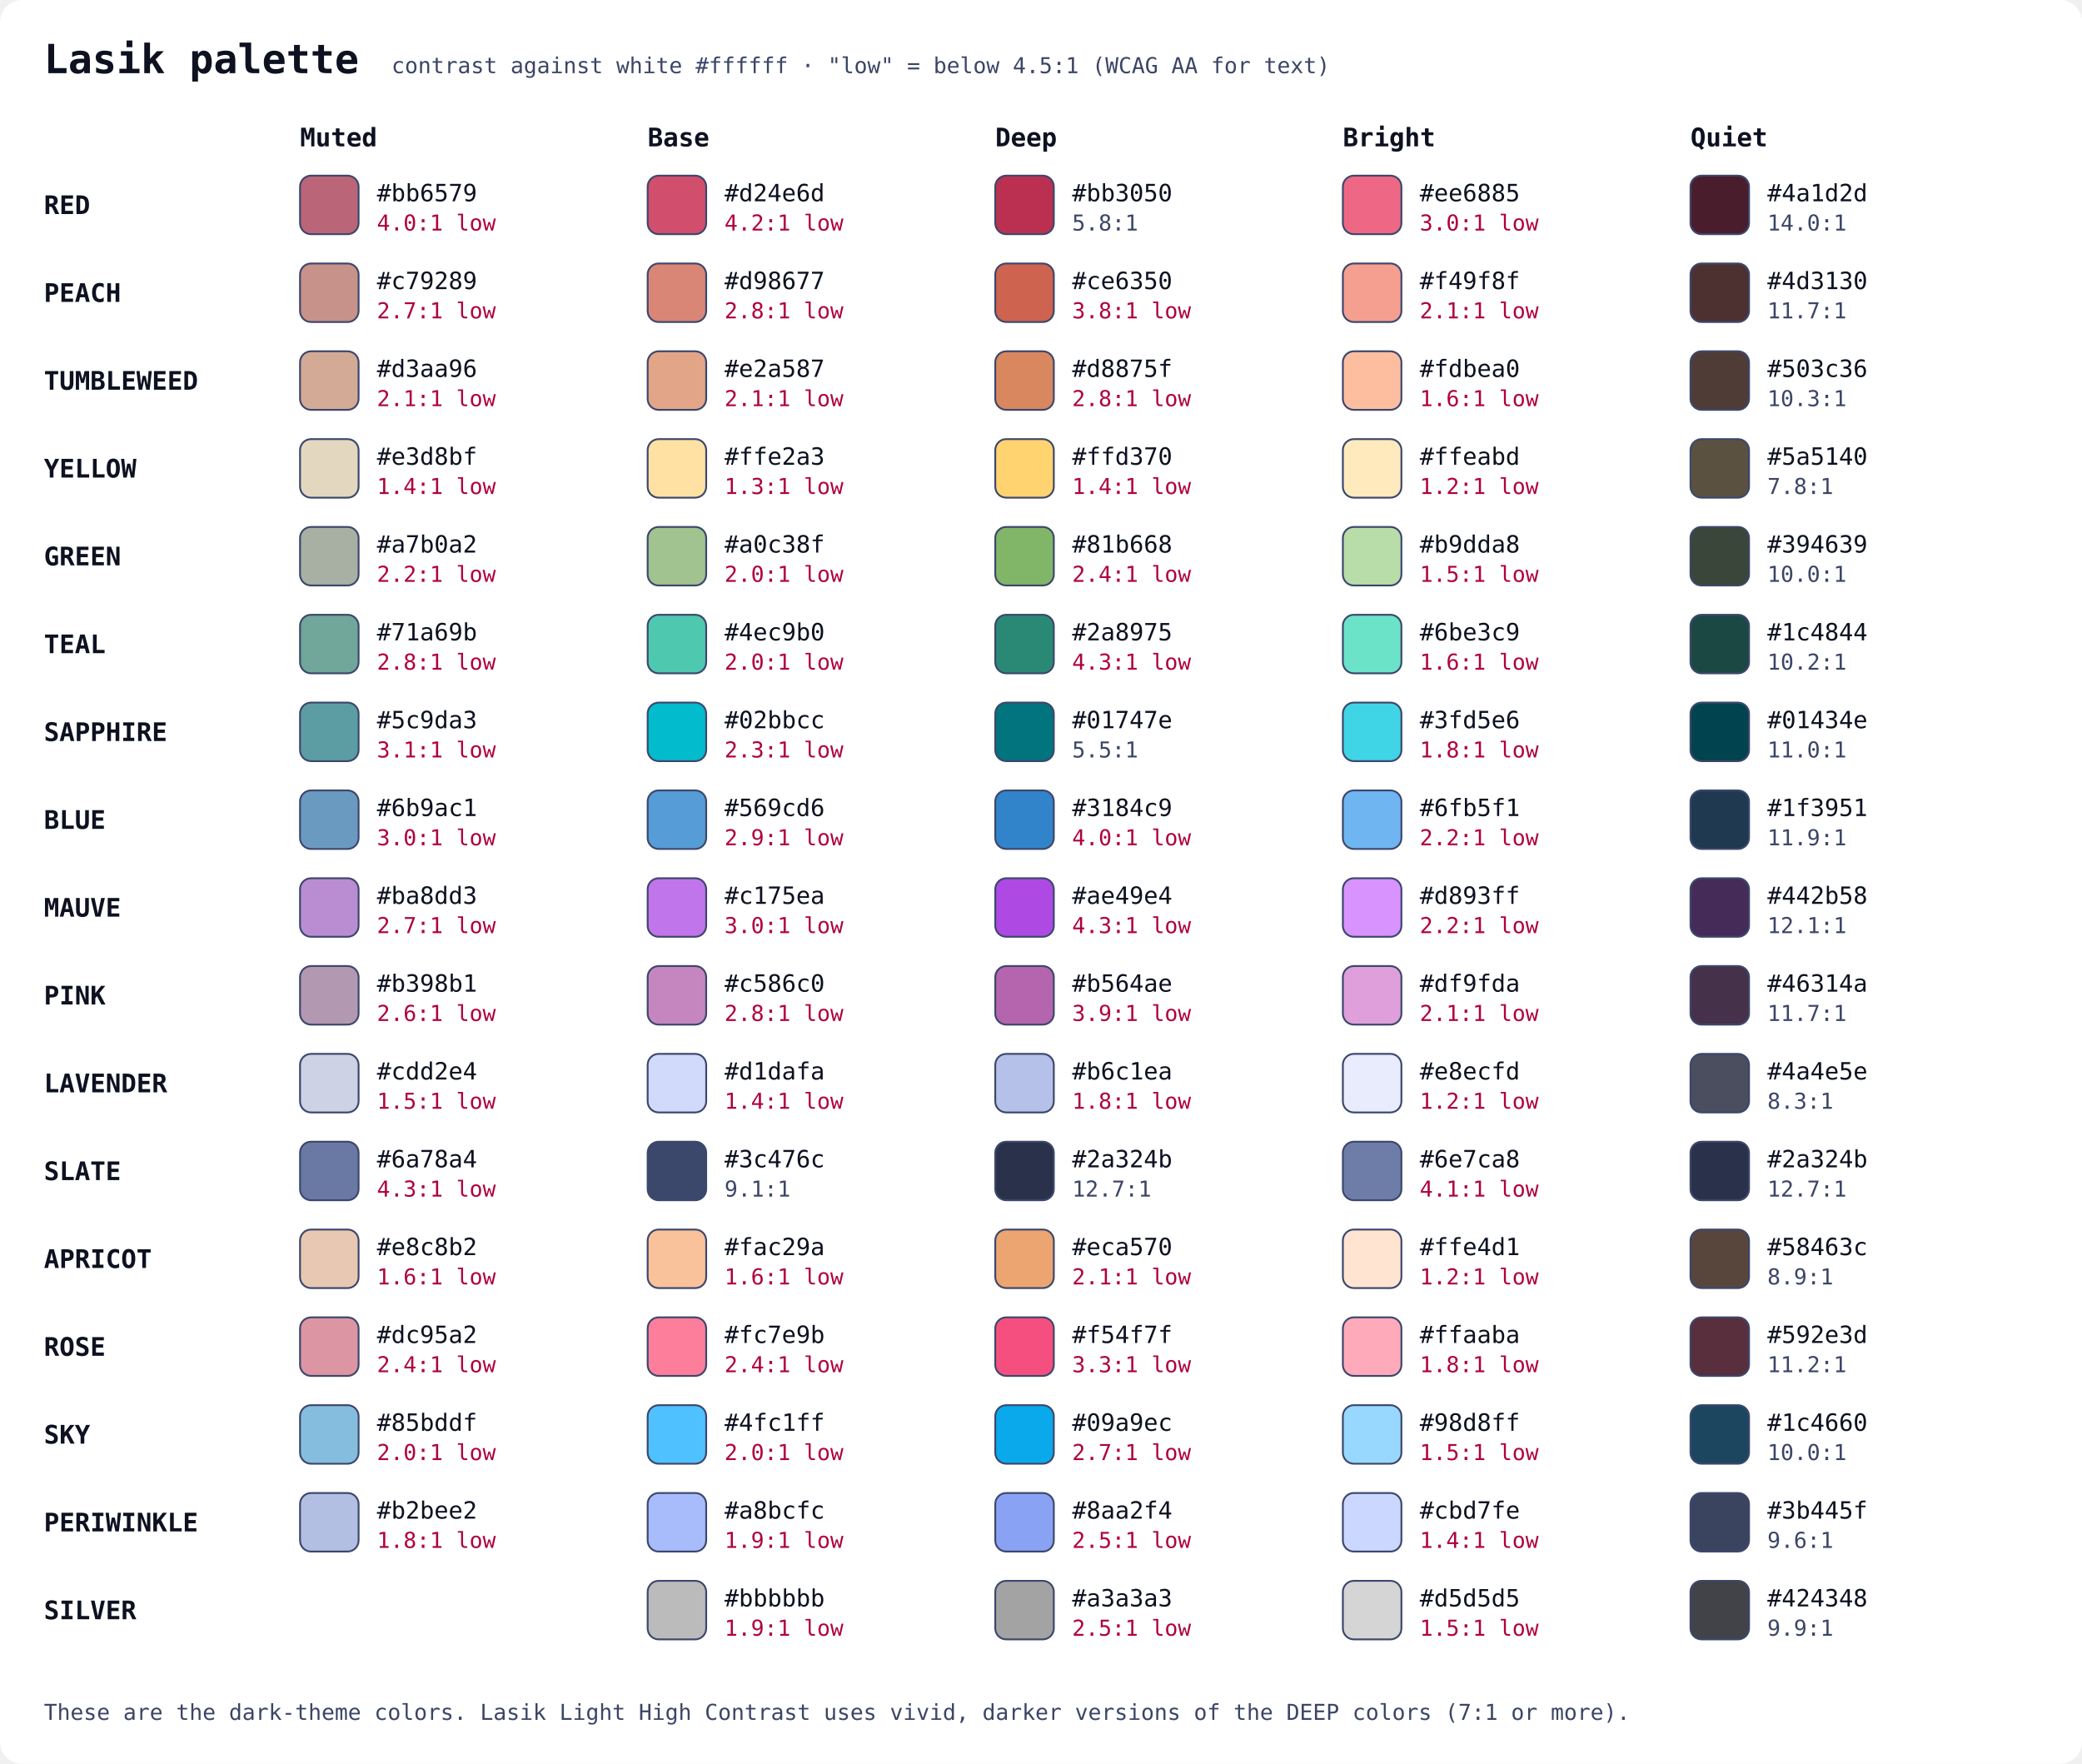
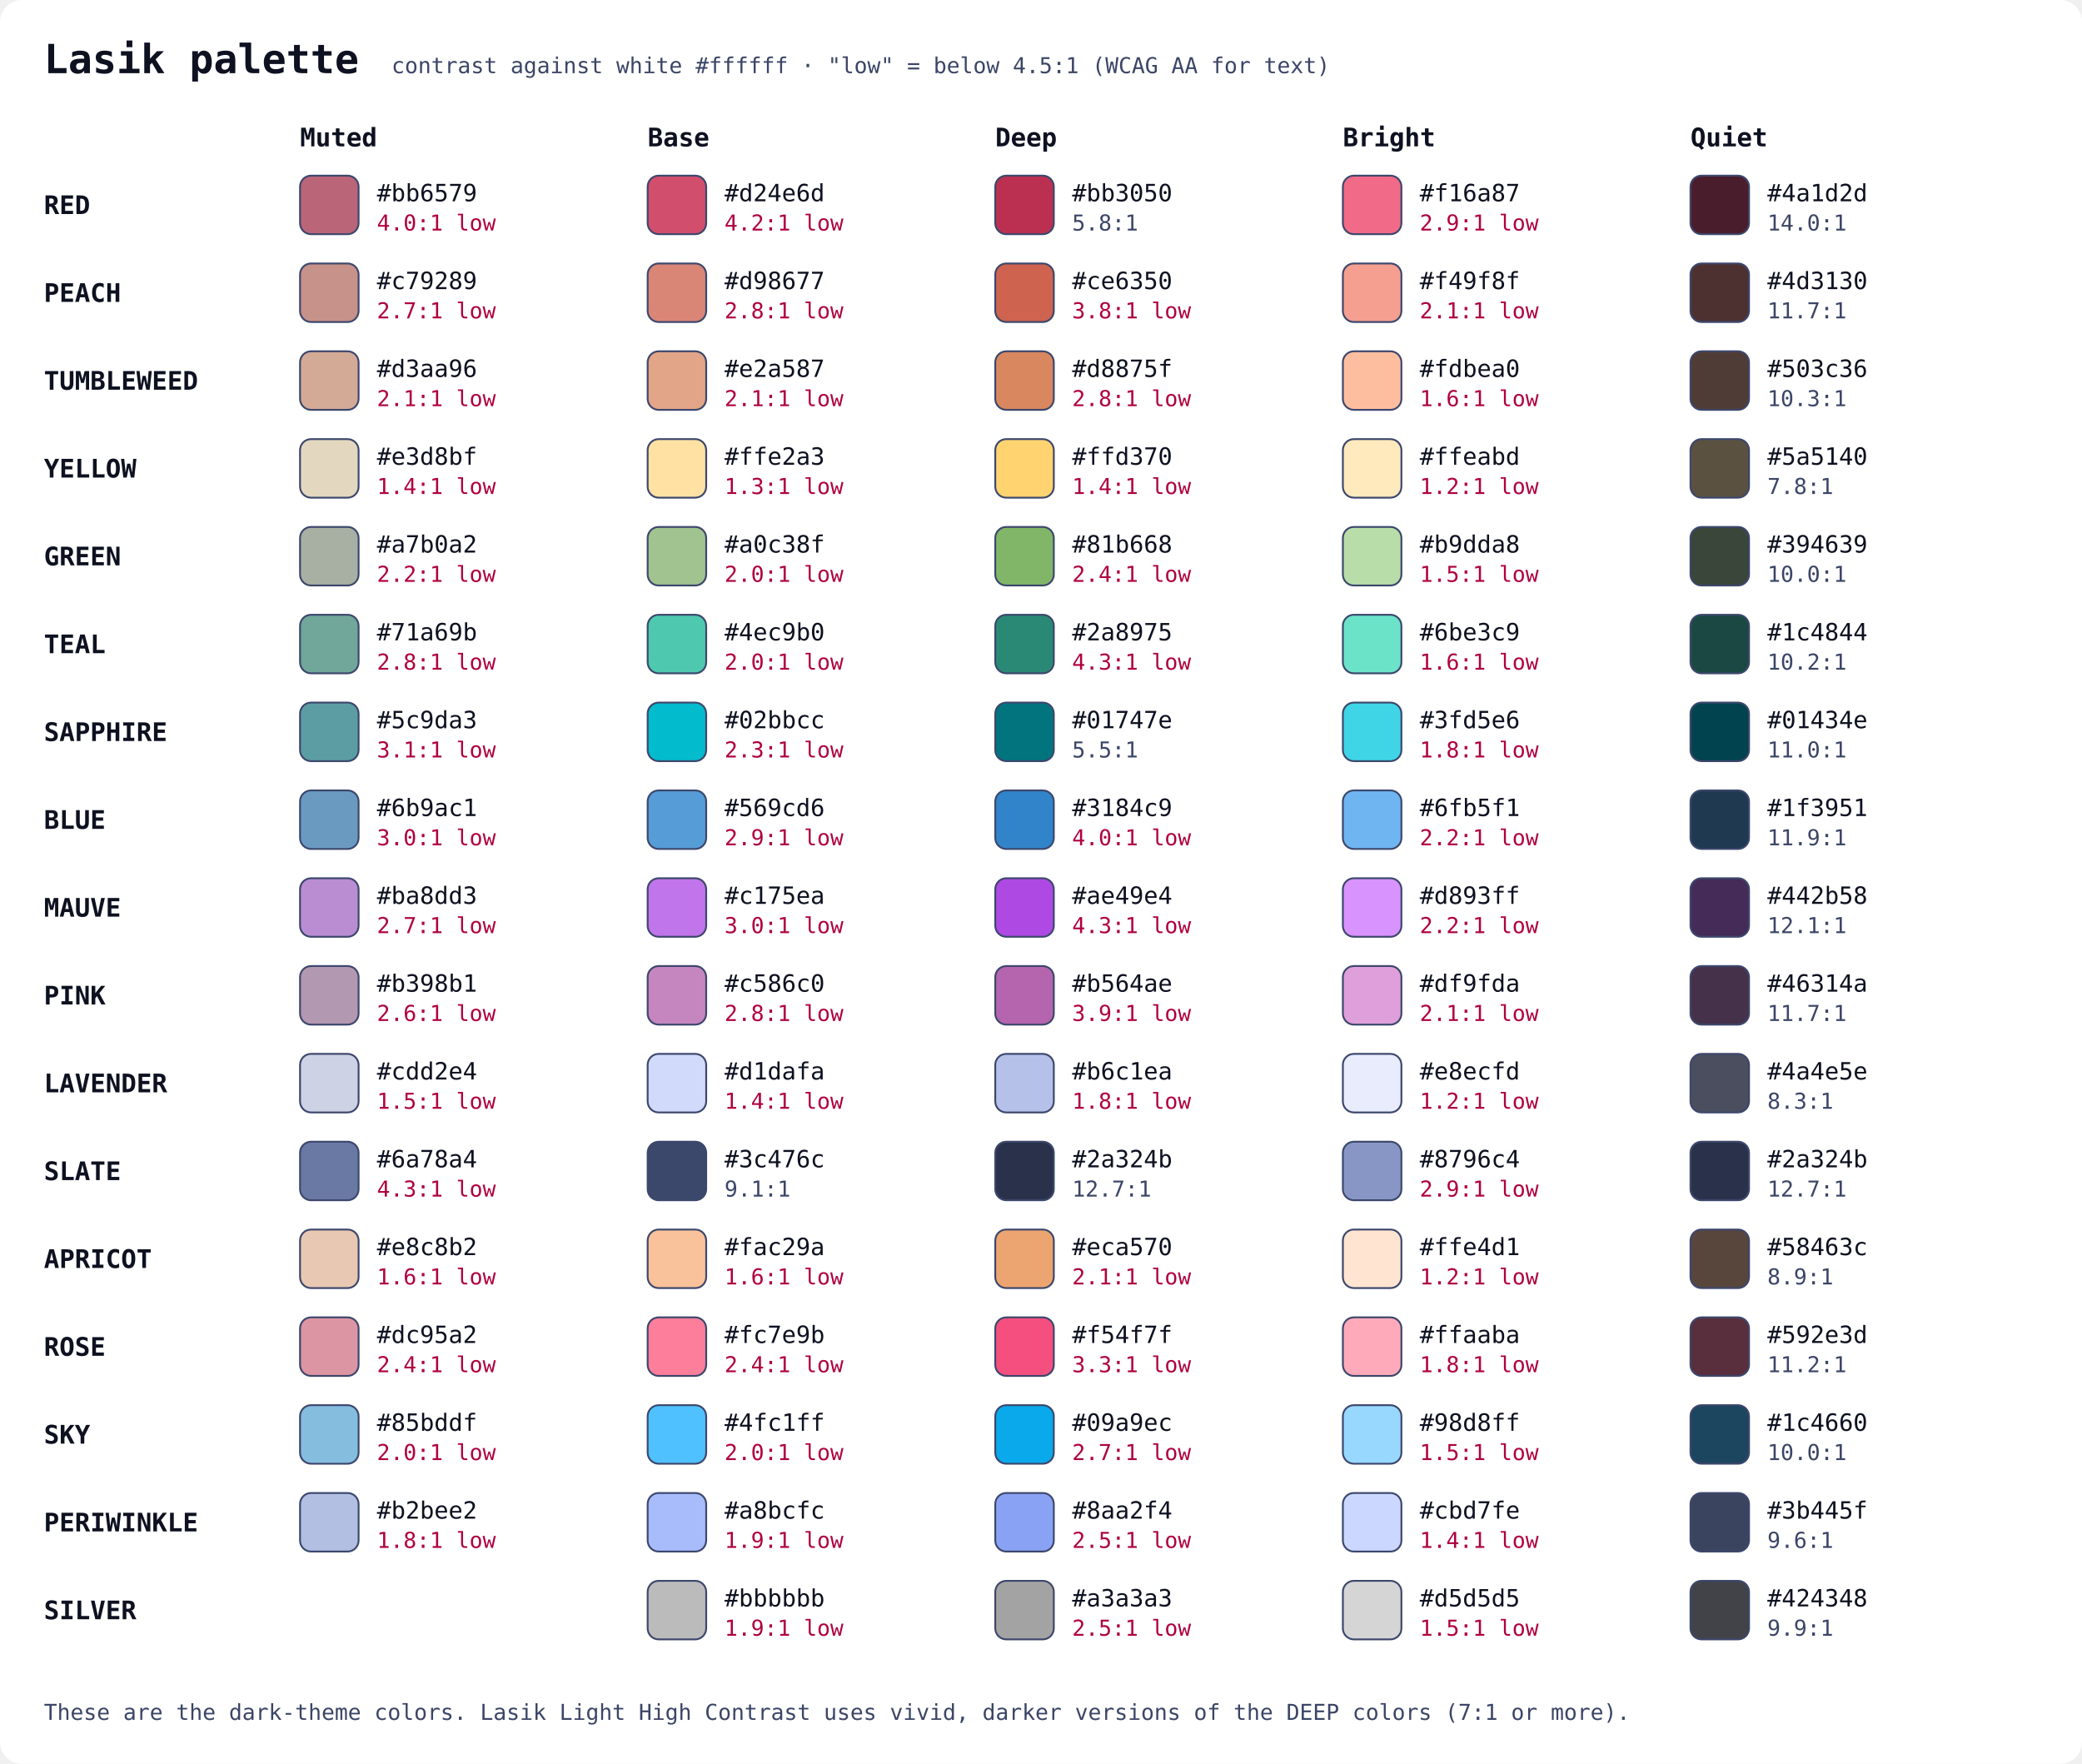
<svg xmlns="http://www.w3.org/2000/svg" width="1138" height="964" viewBox="0 0 1138 964" role="img" aria-labelledby="title desc">
  <style>
  text { font-family: ui-monospace, "JetBrains Mono", "Fira Code", Menlo, monospace; fill: #0d1120; }
  .title { font-size: 22px; font-weight: 700; }
  .heading { font-size: 14px; font-weight: 700; }
  .name { font-size: 14px; font-weight: 700; }
  .hex { font-size: 13px; }
  .ratio, .note { font-size: 12px; fill: #3b4566; }
  .low { fill: #af013f; } /* a CSS class, because CSS would override a fill="" attribute */
</style>
  <rect width="100%" height="100%" rx="12" fill="#ffffff" />
  <text x="24" y="40" class="title">Lasik palette</text>
  <text x="214" y="40" class="note">contrast against white #ffffff · "low" = below 4.5:1 (WCAG AA for text)</text>
  <text x="164" y="80" class="heading">Muted</text>
  <text x="354" y="80" class="heading">Base</text>
  <text x="544" y="80" class="heading">Deep</text>
  <text x="734" y="80" class="heading">Bright</text>
  <text x="924" y="80" class="heading">Quiet</text>
  <text x="24" y="117" class="name">RED</text>
  <rect x="164" y="96" width="32" height="32" rx="6" fill="#bb6579" stroke="#3c476c" />
  <text x="206" y="110" class="hex">#bb6579</text>
  <text x="206" y="126" class="ratio low">4.0:1 low</text>
  <rect x="354" y="96" width="32" height="32" rx="6" fill="#d24e6d" stroke="#3c476c" />
  <text x="396" y="110" class="hex">#d24e6d</text>
  <text x="396" y="126" class="ratio low">4.2:1 low</text>
  <rect x="544" y="96" width="32" height="32" rx="6" fill="#bb3050" stroke="#3c476c" />
  <text x="586" y="110" class="hex">#bb3050</text>
  <text x="586" y="126" class="ratio">5.8:1</text>
-   <rect x="734" y="96" width="32" height="32" rx="6" fill="#ee6885" stroke="#3c476c" />
-   <text x="776" y="110" class="hex">#ee6885</text>
-   <text x="776" y="126" class="ratio low">3.0:1 low</text>
+   <rect x="734" y="96" width="32" height="32" rx="6" fill="#f16a87" stroke="#3c476c" />
+   <text x="776" y="110" class="hex">#f16a87</text>
+   <text x="776" y="126" class="ratio low">2.9:1 low</text>
  <rect x="924" y="96" width="32" height="32" rx="6" fill="#4a1d2d" stroke="#3c476c" />
  <text x="966" y="110" class="hex">#4a1d2d</text>
  <text x="966" y="126" class="ratio">14.0:1</text>
  <text x="24" y="165" class="name">PEACH</text>
  <rect x="164" y="144" width="32" height="32" rx="6" fill="#c79289" stroke="#3c476c" />
  <text x="206" y="158" class="hex">#c79289</text>
  <text x="206" y="174" class="ratio low">2.7:1 low</text>
  <rect x="354" y="144" width="32" height="32" rx="6" fill="#d98677" stroke="#3c476c" />
  <text x="396" y="158" class="hex">#d98677</text>
  <text x="396" y="174" class="ratio low">2.8:1 low</text>
  <rect x="544" y="144" width="32" height="32" rx="6" fill="#ce6350" stroke="#3c476c" />
  <text x="586" y="158" class="hex">#ce6350</text>
  <text x="586" y="174" class="ratio low">3.8:1 low</text>
  <rect x="734" y="144" width="32" height="32" rx="6" fill="#f49f8f" stroke="#3c476c" />
  <text x="776" y="158" class="hex">#f49f8f</text>
  <text x="776" y="174" class="ratio low">2.1:1 low</text>
  <rect x="924" y="144" width="32" height="32" rx="6" fill="#4d3130" stroke="#3c476c" />
  <text x="966" y="158" class="hex">#4d3130</text>
  <text x="966" y="174" class="ratio">11.7:1</text>
  <text x="24" y="213" class="name">TUMBLEWEED</text>
  <rect x="164" y="192" width="32" height="32" rx="6" fill="#d3aa96" stroke="#3c476c" />
  <text x="206" y="206" class="hex">#d3aa96</text>
  <text x="206" y="222" class="ratio low">2.1:1 low</text>
  <rect x="354" y="192" width="32" height="32" rx="6" fill="#e2a587" stroke="#3c476c" />
  <text x="396" y="206" class="hex">#e2a587</text>
  <text x="396" y="222" class="ratio low">2.1:1 low</text>
  <rect x="544" y="192" width="32" height="32" rx="6" fill="#d8875f" stroke="#3c476c" />
  <text x="586" y="206" class="hex">#d8875f</text>
  <text x="586" y="222" class="ratio low">2.8:1 low</text>
  <rect x="734" y="192" width="32" height="32" rx="6" fill="#fdbea0" stroke="#3c476c" />
  <text x="776" y="206" class="hex">#fdbea0</text>
  <text x="776" y="222" class="ratio low">1.6:1 low</text>
  <rect x="924" y="192" width="32" height="32" rx="6" fill="#503c36" stroke="#3c476c" />
  <text x="966" y="206" class="hex">#503c36</text>
  <text x="966" y="222" class="ratio">10.3:1</text>
  <text x="24" y="261" class="name">YELLOW</text>
  <rect x="164" y="240" width="32" height="32" rx="6" fill="#e3d8bf" stroke="#3c476c" />
  <text x="206" y="254" class="hex">#e3d8bf</text>
  <text x="206" y="270" class="ratio low">1.4:1 low</text>
  <rect x="354" y="240" width="32" height="32" rx="6" fill="#ffe2a3" stroke="#3c476c" />
  <text x="396" y="254" class="hex">#ffe2a3</text>
  <text x="396" y="270" class="ratio low">1.3:1 low</text>
  <rect x="544" y="240" width="32" height="32" rx="6" fill="#ffd370" stroke="#3c476c" />
  <text x="586" y="254" class="hex">#ffd370</text>
  <text x="586" y="270" class="ratio low">1.4:1 low</text>
  <rect x="734" y="240" width="32" height="32" rx="6" fill="#ffeabd" stroke="#3c476c" />
  <text x="776" y="254" class="hex">#ffeabd</text>
  <text x="776" y="270" class="ratio low">1.2:1 low</text>
  <rect x="924" y="240" width="32" height="32" rx="6" fill="#5a5140" stroke="#3c476c" />
  <text x="966" y="254" class="hex">#5a5140</text>
  <text x="966" y="270" class="ratio">7.8:1</text>
  <text x="24" y="309" class="name">GREEN</text>
  <rect x="164" y="288" width="32" height="32" rx="6" fill="#a7b0a2" stroke="#3c476c" />
  <text x="206" y="302" class="hex">#a7b0a2</text>
  <text x="206" y="318" class="ratio low">2.2:1 low</text>
  <rect x="354" y="288" width="32" height="32" rx="6" fill="#a0c38f" stroke="#3c476c" />
  <text x="396" y="302" class="hex">#a0c38f</text>
  <text x="396" y="318" class="ratio low">2.0:1 low</text>
  <rect x="544" y="288" width="32" height="32" rx="6" fill="#81b668" stroke="#3c476c" />
  <text x="586" y="302" class="hex">#81b668</text>
  <text x="586" y="318" class="ratio low">2.4:1 low</text>
  <rect x="734" y="288" width="32" height="32" rx="6" fill="#b9dda8" stroke="#3c476c" />
  <text x="776" y="302" class="hex">#b9dda8</text>
  <text x="776" y="318" class="ratio low">1.5:1 low</text>
  <rect x="924" y="288" width="32" height="32" rx="6" fill="#394639" stroke="#3c476c" />
  <text x="966" y="302" class="hex">#394639</text>
  <text x="966" y="318" class="ratio">10.0:1</text>
  <text x="24" y="357" class="name">TEAL</text>
  <rect x="164" y="336" width="32" height="32" rx="6" fill="#71a69b" stroke="#3c476c" />
  <text x="206" y="350" class="hex">#71a69b</text>
  <text x="206" y="366" class="ratio low">2.8:1 low</text>
  <rect x="354" y="336" width="32" height="32" rx="6" fill="#4ec9b0" stroke="#3c476c" />
  <text x="396" y="350" class="hex">#4ec9b0</text>
  <text x="396" y="366" class="ratio low">2.0:1 low</text>
  <rect x="544" y="336" width="32" height="32" rx="6" fill="#2a8975" stroke="#3c476c" />
  <text x="586" y="350" class="hex">#2a8975</text>
  <text x="586" y="366" class="ratio low">4.3:1 low</text>
  <rect x="734" y="336" width="32" height="32" rx="6" fill="#6be3c9" stroke="#3c476c" />
  <text x="776" y="350" class="hex">#6be3c9</text>
  <text x="776" y="366" class="ratio low">1.6:1 low</text>
  <rect x="924" y="336" width="32" height="32" rx="6" fill="#1c4844" stroke="#3c476c" />
  <text x="966" y="350" class="hex">#1c4844</text>
  <text x="966" y="366" class="ratio">10.2:1</text>
  <text x="24" y="405" class="name">SAPPHIRE</text>
  <rect x="164" y="384" width="32" height="32" rx="6" fill="#5c9da3" stroke="#3c476c" />
  <text x="206" y="398" class="hex">#5c9da3</text>
  <text x="206" y="414" class="ratio low">3.1:1 low</text>
  <rect x="354" y="384" width="32" height="32" rx="6" fill="#02bbcc" stroke="#3c476c" />
  <text x="396" y="398" class="hex">#02bbcc</text>
  <text x="396" y="414" class="ratio low">2.3:1 low</text>
  <rect x="544" y="384" width="32" height="32" rx="6" fill="#01747e" stroke="#3c476c" />
  <text x="586" y="398" class="hex">#01747e</text>
  <text x="586" y="414" class="ratio">5.5:1</text>
  <rect x="734" y="384" width="32" height="32" rx="6" fill="#3fd5e6" stroke="#3c476c" />
  <text x="776" y="398" class="hex">#3fd5e6</text>
  <text x="776" y="414" class="ratio low">1.8:1 low</text>
  <rect x="924" y="384" width="32" height="32" rx="6" fill="#01434e" stroke="#3c476c" />
  <text x="966" y="398" class="hex">#01434e</text>
  <text x="966" y="414" class="ratio">11.0:1</text>
  <text x="24" y="453" class="name">BLUE</text>
  <rect x="164" y="432" width="32" height="32" rx="6" fill="#6b9ac1" stroke="#3c476c" />
  <text x="206" y="446" class="hex">#6b9ac1</text>
  <text x="206" y="462" class="ratio low">3.0:1 low</text>
  <rect x="354" y="432" width="32" height="32" rx="6" fill="#569cd6" stroke="#3c476c" />
  <text x="396" y="446" class="hex">#569cd6</text>
  <text x="396" y="462" class="ratio low">2.9:1 low</text>
  <rect x="544" y="432" width="32" height="32" rx="6" fill="#3184c9" stroke="#3c476c" />
  <text x="586" y="446" class="hex">#3184c9</text>
  <text x="586" y="462" class="ratio low">4.0:1 low</text>
  <rect x="734" y="432" width="32" height="32" rx="6" fill="#6fb5f1" stroke="#3c476c" />
  <text x="776" y="446" class="hex">#6fb5f1</text>
  <text x="776" y="462" class="ratio low">2.2:1 low</text>
  <rect x="924" y="432" width="32" height="32" rx="6" fill="#1f3951" stroke="#3c476c" />
  <text x="966" y="446" class="hex">#1f3951</text>
  <text x="966" y="462" class="ratio">11.9:1</text>
  <text x="24" y="501" class="name">MAUVE</text>
  <rect x="164" y="480" width="32" height="32" rx="6" fill="#ba8dd3" stroke="#3c476c" />
  <text x="206" y="494" class="hex">#ba8dd3</text>
  <text x="206" y="510" class="ratio low">2.7:1 low</text>
  <rect x="354" y="480" width="32" height="32" rx="6" fill="#c175ea" stroke="#3c476c" />
  <text x="396" y="494" class="hex">#c175ea</text>
  <text x="396" y="510" class="ratio low">3.0:1 low</text>
  <rect x="544" y="480" width="32" height="32" rx="6" fill="#ae49e4" stroke="#3c476c" />
  <text x="586" y="494" class="hex">#ae49e4</text>
  <text x="586" y="510" class="ratio low">4.3:1 low</text>
  <rect x="734" y="480" width="32" height="32" rx="6" fill="#d893ff" stroke="#3c476c" />
  <text x="776" y="494" class="hex">#d893ff</text>
  <text x="776" y="510" class="ratio low">2.2:1 low</text>
  <rect x="924" y="480" width="32" height="32" rx="6" fill="#442b58" stroke="#3c476c" />
  <text x="966" y="494" class="hex">#442b58</text>
  <text x="966" y="510" class="ratio">12.1:1</text>
  <text x="24" y="549" class="name">PINK</text>
  <rect x="164" y="528" width="32" height="32" rx="6" fill="#b398b1" stroke="#3c476c" />
  <text x="206" y="542" class="hex">#b398b1</text>
  <text x="206" y="558" class="ratio low">2.6:1 low</text>
  <rect x="354" y="528" width="32" height="32" rx="6" fill="#c586c0" stroke="#3c476c" />
  <text x="396" y="542" class="hex">#c586c0</text>
  <text x="396" y="558" class="ratio low">2.8:1 low</text>
  <rect x="544" y="528" width="32" height="32" rx="6" fill="#b564ae" stroke="#3c476c" />
  <text x="586" y="542" class="hex">#b564ae</text>
  <text x="586" y="558" class="ratio low">3.9:1 low</text>
  <rect x="734" y="528" width="32" height="32" rx="6" fill="#df9fda" stroke="#3c476c" />
  <text x="776" y="542" class="hex">#df9fda</text>
  <text x="776" y="558" class="ratio low">2.1:1 low</text>
  <rect x="924" y="528" width="32" height="32" rx="6" fill="#46314a" stroke="#3c476c" />
  <text x="966" y="542" class="hex">#46314a</text>
  <text x="966" y="558" class="ratio">11.7:1</text>
  <text x="24" y="597" class="name">LAVENDER</text>
  <rect x="164" y="576" width="32" height="32" rx="6" fill="#cdd2e4" stroke="#3c476c" />
  <text x="206" y="590" class="hex">#cdd2e4</text>
  <text x="206" y="606" class="ratio low">1.5:1 low</text>
  <rect x="354" y="576" width="32" height="32" rx="6" fill="#d1dafa" stroke="#3c476c" />
  <text x="396" y="590" class="hex">#d1dafa</text>
  <text x="396" y="606" class="ratio low">1.4:1 low</text>
  <rect x="544" y="576" width="32" height="32" rx="6" fill="#b6c1ea" stroke="#3c476c" />
  <text x="586" y="590" class="hex">#b6c1ea</text>
  <text x="586" y="606" class="ratio low">1.8:1 low</text>
  <rect x="734" y="576" width="32" height="32" rx="6" fill="#e8ecfd" stroke="#3c476c" />
  <text x="776" y="590" class="hex">#e8ecfd</text>
  <text x="776" y="606" class="ratio low">1.2:1 low</text>
  <rect x="924" y="576" width="32" height="32" rx="6" fill="#4a4e5e" stroke="#3c476c" />
  <text x="966" y="590" class="hex">#4a4e5e</text>
  <text x="966" y="606" class="ratio">8.3:1</text>
  <text x="24" y="645" class="name">SLATE</text>
  <rect x="164" y="624" width="32" height="32" rx="6" fill="#6a78a4" stroke="#3c476c" />
  <text x="206" y="638" class="hex">#6a78a4</text>
  <text x="206" y="654" class="ratio low">4.3:1 low</text>
  <rect x="354" y="624" width="32" height="32" rx="6" fill="#3c476c" stroke="#3c476c" />
  <text x="396" y="638" class="hex">#3c476c</text>
  <text x="396" y="654" class="ratio">9.1:1</text>
  <rect x="544" y="624" width="32" height="32" rx="6" fill="#2a324b" stroke="#3c476c" />
  <text x="586" y="638" class="hex">#2a324b</text>
  <text x="586" y="654" class="ratio">12.7:1</text>
-   <rect x="734" y="624" width="32" height="32" rx="6" fill="#6e7ca8" stroke="#3c476c" />
-   <text x="776" y="638" class="hex">#6e7ca8</text>
-   <text x="776" y="654" class="ratio low">4.1:1 low</text>
+   <rect x="734" y="624" width="32" height="32" rx="6" fill="#8796c4" stroke="#3c476c" />
+   <text x="776" y="638" class="hex">#8796c4</text>
+   <text x="776" y="654" class="ratio low">2.9:1 low</text>
  <rect x="924" y="624" width="32" height="32" rx="6" fill="#2a324b" stroke="#3c476c" />
  <text x="966" y="638" class="hex">#2a324b</text>
  <text x="966" y="654" class="ratio">12.7:1</text>
  <text x="24" y="693" class="name">APRICOT</text>
  <rect x="164" y="672" width="32" height="32" rx="6" fill="#e8c8b2" stroke="#3c476c" />
  <text x="206" y="686" class="hex">#e8c8b2</text>
  <text x="206" y="702" class="ratio low">1.6:1 low</text>
  <rect x="354" y="672" width="32" height="32" rx="6" fill="#fac29a" stroke="#3c476c" />
  <text x="396" y="686" class="hex">#fac29a</text>
  <text x="396" y="702" class="ratio low">1.6:1 low</text>
  <rect x="544" y="672" width="32" height="32" rx="6" fill="#eca570" stroke="#3c476c" />
  <text x="586" y="686" class="hex">#eca570</text>
  <text x="586" y="702" class="ratio low">2.1:1 low</text>
  <rect x="734" y="672" width="32" height="32" rx="6" fill="#ffe4d1" stroke="#3c476c" />
  <text x="776" y="686" class="hex">#ffe4d1</text>
  <text x="776" y="702" class="ratio low">1.2:1 low</text>
  <rect x="924" y="672" width="32" height="32" rx="6" fill="#58463c" stroke="#3c476c" />
  <text x="966" y="686" class="hex">#58463c</text>
  <text x="966" y="702" class="ratio">8.9:1</text>
  <text x="24" y="741" class="name">ROSE</text>
  <rect x="164" y="720" width="32" height="32" rx="6" fill="#dc95a2" stroke="#3c476c" />
  <text x="206" y="734" class="hex">#dc95a2</text>
  <text x="206" y="750" class="ratio low">2.4:1 low</text>
  <rect x="354" y="720" width="32" height="32" rx="6" fill="#fc7e9b" stroke="#3c476c" />
  <text x="396" y="734" class="hex">#fc7e9b</text>
  <text x="396" y="750" class="ratio low">2.4:1 low</text>
  <rect x="544" y="720" width="32" height="32" rx="6" fill="#f54f7f" stroke="#3c476c" />
  <text x="586" y="734" class="hex">#f54f7f</text>
  <text x="586" y="750" class="ratio low">3.3:1 low</text>
  <rect x="734" y="720" width="32" height="32" rx="6" fill="#ffaaba" stroke="#3c476c" />
  <text x="776" y="734" class="hex">#ffaaba</text>
  <text x="776" y="750" class="ratio low">1.8:1 low</text>
  <rect x="924" y="720" width="32" height="32" rx="6" fill="#592e3d" stroke="#3c476c" />
  <text x="966" y="734" class="hex">#592e3d</text>
  <text x="966" y="750" class="ratio">11.2:1</text>
  <text x="24" y="789" class="name">SKY</text>
  <rect x="164" y="768" width="32" height="32" rx="6" fill="#85bddf" stroke="#3c476c" />
  <text x="206" y="782" class="hex">#85bddf</text>
  <text x="206" y="798" class="ratio low">2.0:1 low</text>
  <rect x="354" y="768" width="32" height="32" rx="6" fill="#4fc1ff" stroke="#3c476c" />
  <text x="396" y="782" class="hex">#4fc1ff</text>
  <text x="396" y="798" class="ratio low">2.0:1 low</text>
  <rect x="544" y="768" width="32" height="32" rx="6" fill="#09a9ec" stroke="#3c476c" />
  <text x="586" y="782" class="hex">#09a9ec</text>
  <text x="586" y="798" class="ratio low">2.7:1 low</text>
  <rect x="734" y="768" width="32" height="32" rx="6" fill="#98d8ff" stroke="#3c476c" />
  <text x="776" y="782" class="hex">#98d8ff</text>
  <text x="776" y="798" class="ratio low">1.5:1 low</text>
  <rect x="924" y="768" width="32" height="32" rx="6" fill="#1c4660" stroke="#3c476c" />
  <text x="966" y="782" class="hex">#1c4660</text>
  <text x="966" y="798" class="ratio">10.0:1</text>
  <text x="24" y="837" class="name">PERIWINKLE</text>
  <rect x="164" y="816" width="32" height="32" rx="6" fill="#b2bee2" stroke="#3c476c" />
  <text x="206" y="830" class="hex">#b2bee2</text>
  <text x="206" y="846" class="ratio low">1.8:1 low</text>
  <rect x="354" y="816" width="32" height="32" rx="6" fill="#a8bcfc" stroke="#3c476c" />
  <text x="396" y="830" class="hex">#a8bcfc</text>
  <text x="396" y="846" class="ratio low">1.9:1 low</text>
  <rect x="544" y="816" width="32" height="32" rx="6" fill="#8aa2f4" stroke="#3c476c" />
  <text x="586" y="830" class="hex">#8aa2f4</text>
  <text x="586" y="846" class="ratio low">2.5:1 low</text>
  <rect x="734" y="816" width="32" height="32" rx="6" fill="#cbd7fe" stroke="#3c476c" />
  <text x="776" y="830" class="hex">#cbd7fe</text>
  <text x="776" y="846" class="ratio low">1.4:1 low</text>
  <rect x="924" y="816" width="32" height="32" rx="6" fill="#3b445f" stroke="#3c476c" />
  <text x="966" y="830" class="hex">#3b445f</text>
  <text x="966" y="846" class="ratio">9.6:1</text>
  <text x="24" y="885" class="name">SILVER</text>
  <rect x="354" y="864" width="32" height="32" rx="6" fill="#bbbbbb" stroke="#3c476c" />
  <text x="396" y="878" class="hex">#bbbbbb</text>
  <text x="396" y="894" class="ratio low">1.9:1 low</text>
  <rect x="544" y="864" width="32" height="32" rx="6" fill="#a3a3a3" stroke="#3c476c" />
  <text x="586" y="878" class="hex">#a3a3a3</text>
  <text x="586" y="894" class="ratio low">2.5:1 low</text>
  <rect x="734" y="864" width="32" height="32" rx="6" fill="#d5d5d5" stroke="#3c476c" />
  <text x="776" y="878" class="hex">#d5d5d5</text>
  <text x="776" y="894" class="ratio low">1.5:1 low</text>
  <rect x="924" y="864" width="32" height="32" rx="6" fill="#424348" stroke="#3c476c" />
  <text x="966" y="878" class="hex">#424348</text>
  <text x="966" y="894" class="ratio">9.9:1</text>
  <text x="24" y="940" class="note">These are the dark-theme colors. Lasik Light High Contrast uses vivid, darker versions of the DEEP colors (7:1 or more).</text>
</svg>
